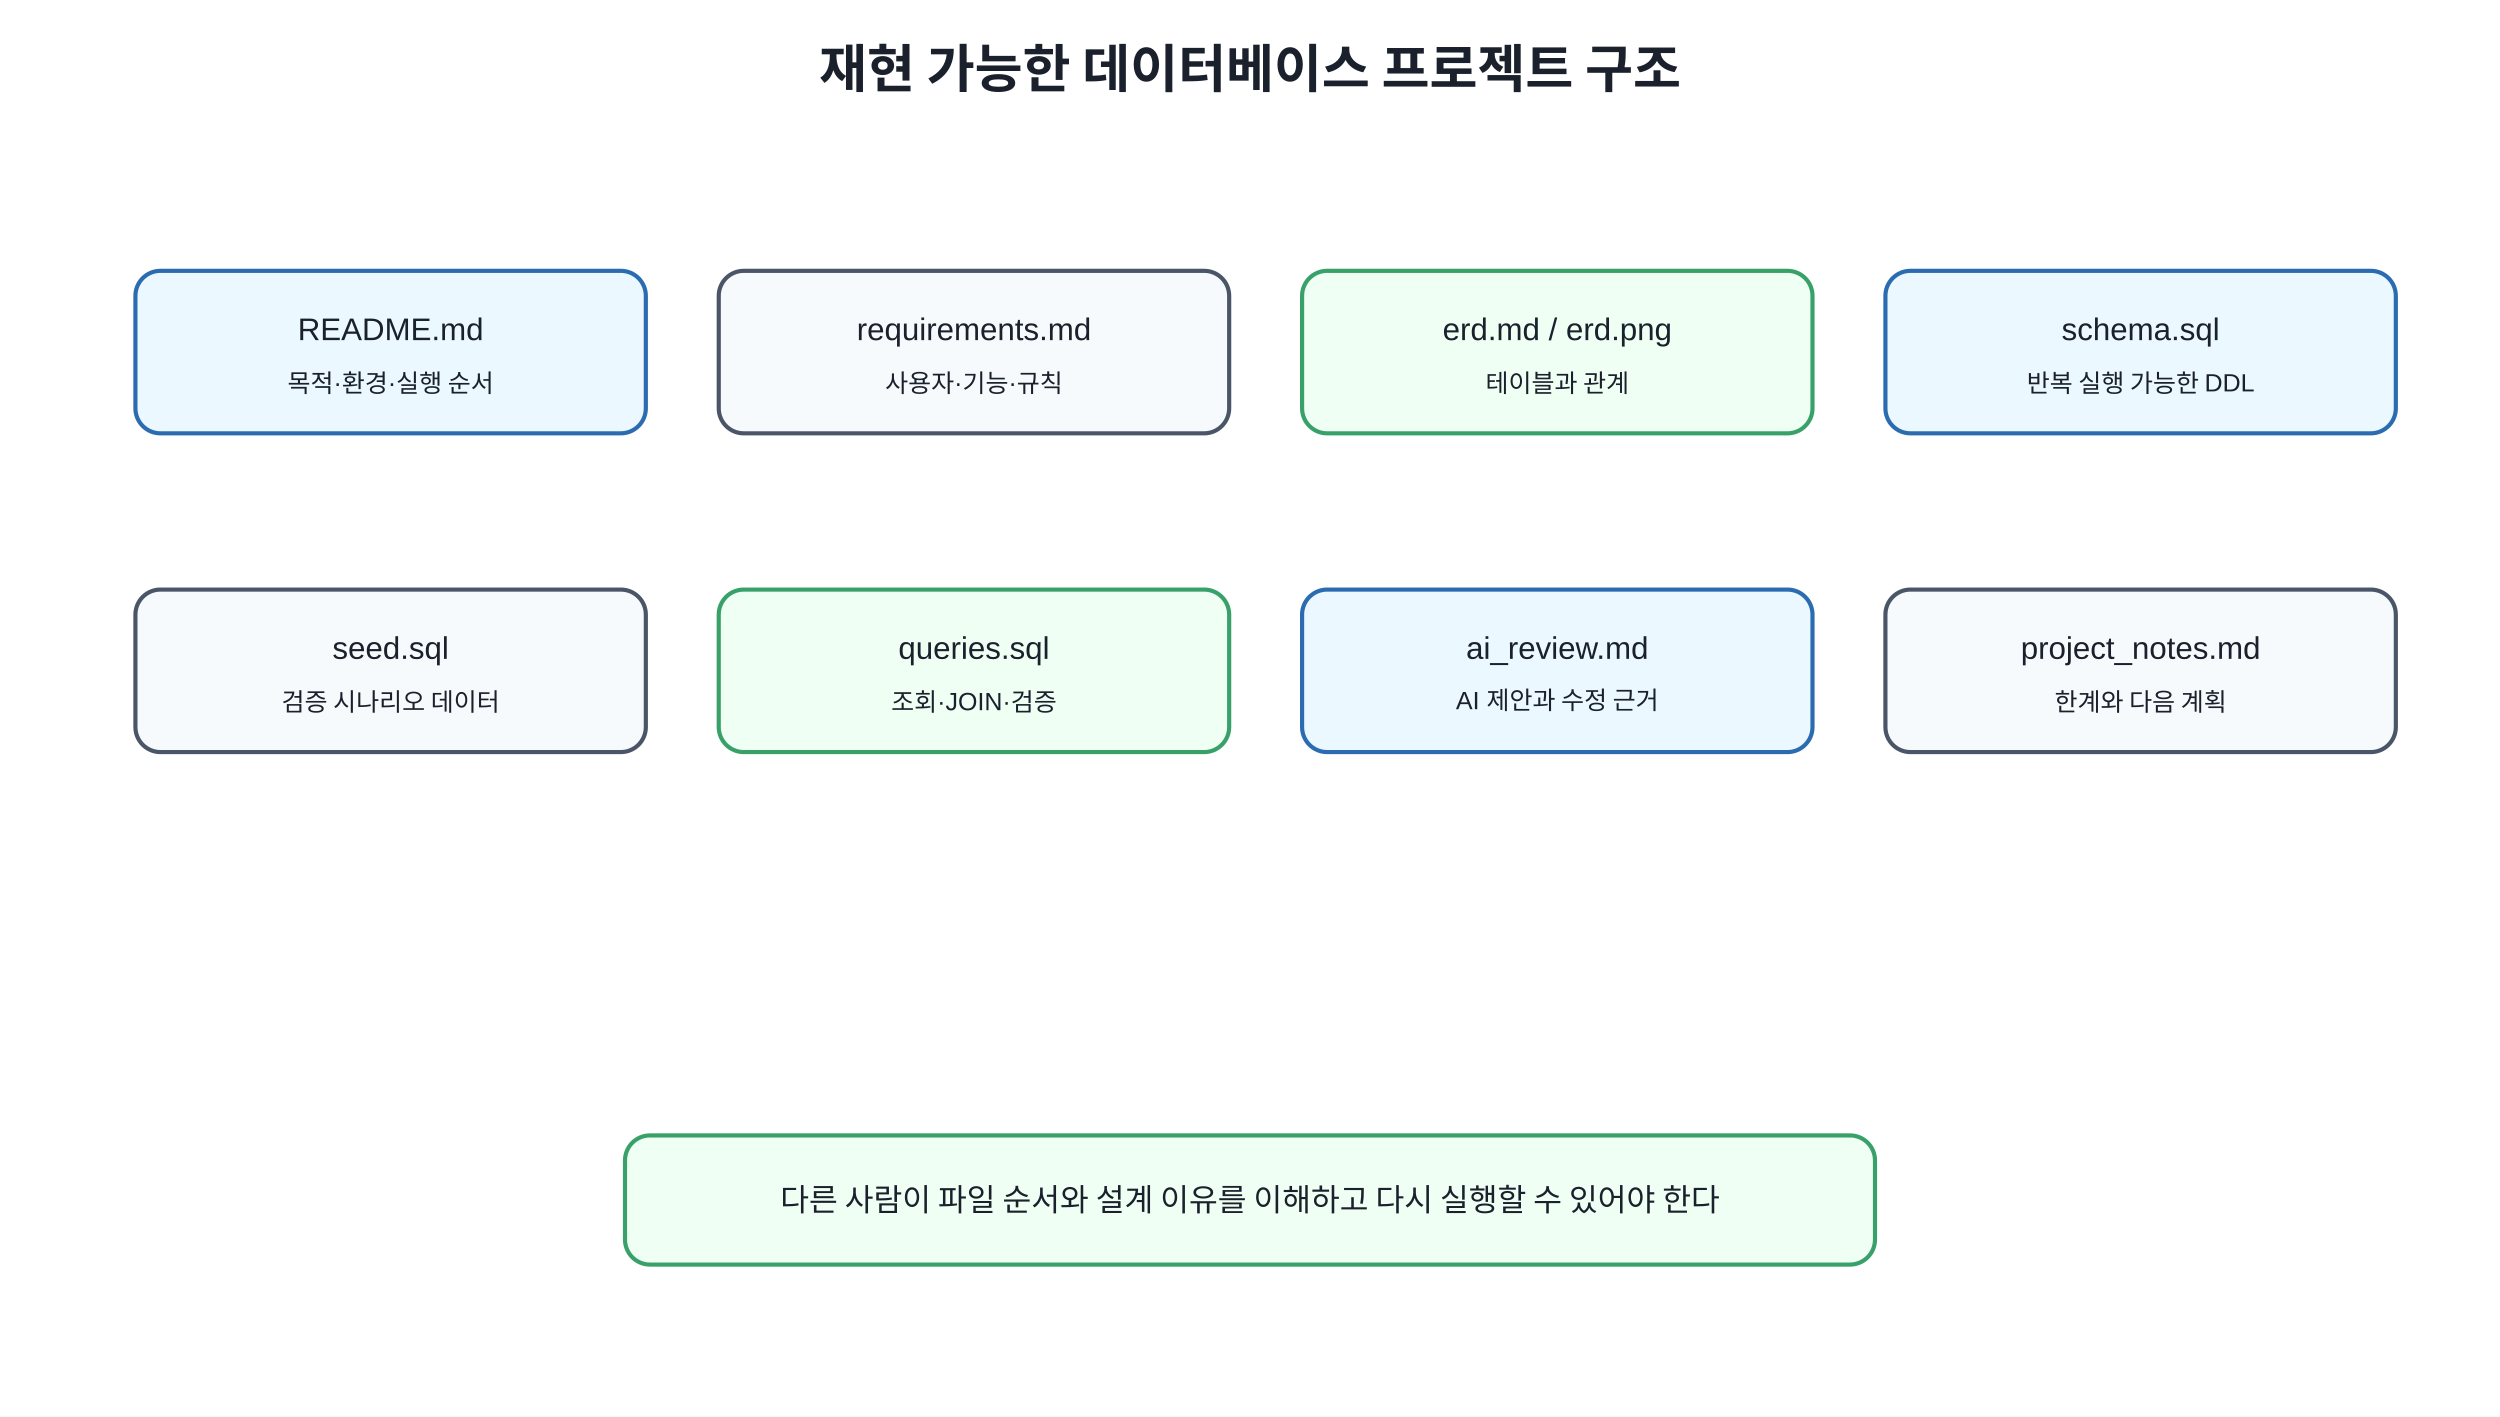
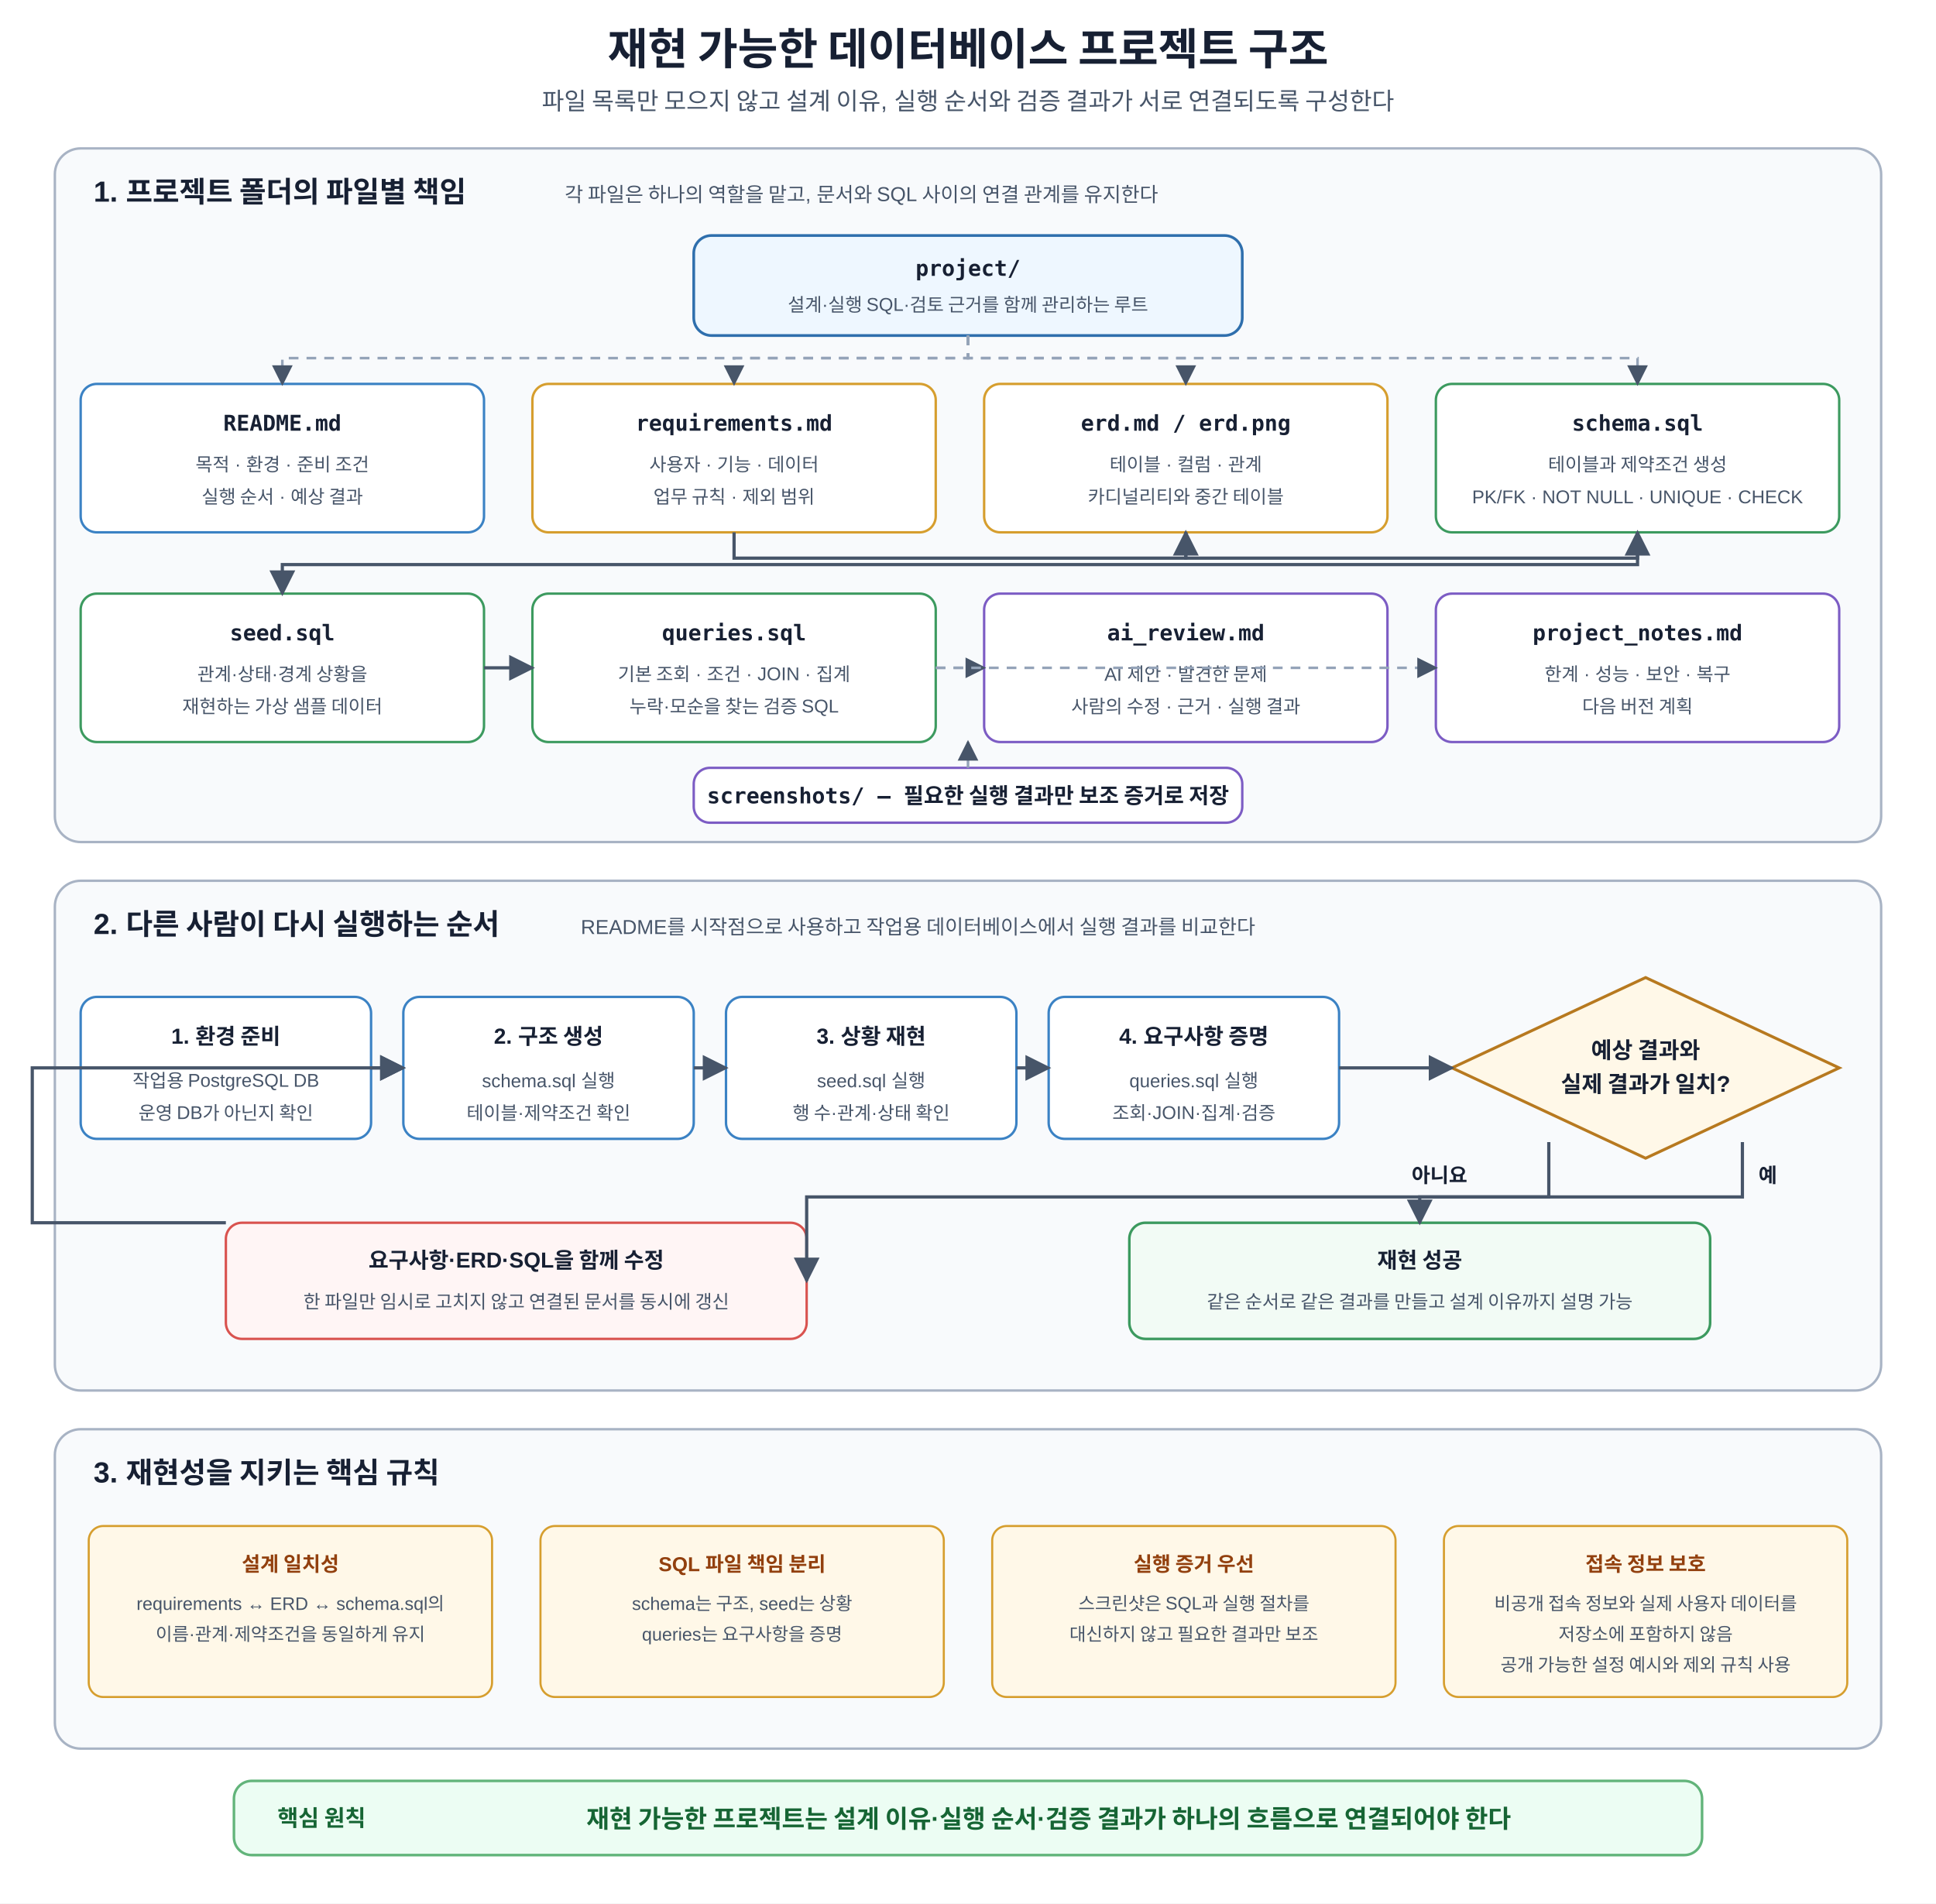
- <svg xmlns="http://www.w3.org/2000/svg" width="1200" height="680" viewBox="0 0 1200 680">
+ <svg xmlns="http://www.w3.org/2000/svg" width="1200" height="1180" viewBox="0 0 1200 1180" role="img" aria-labelledby="title desc">
  <defs>
-     <style>text{font-family:Malgun Gothic,Apple SD Gothic Neo,Noto Sans KR,Arial,sans-serif;fill:#1a202c}.t{font-size:25px;font-weight:700}.b{fill:#f7fafc;stroke:#4a5568;stroke-width:2;rx:12}.m{fill:#ebf8ff;stroke:#2b6cb0;stroke-width:2;rx:12}.g{fill:#f0fff4;stroke:#38a169;stroke-width:2;rx:12}.l{font-size:15px;text-anchor:middle;dominant-baseline:middle}.s{font-size:12px;text-anchor:middle;dominant-baseline:middle}</style>
+     <marker id="arrow" viewBox="0 0 10 10" refX="9" refY="5" markerWidth="8" markerHeight="8" orient="auto">
+       <path d="M0 0L10 5L0 10Z" fill="#475569" />
+     </marker>
+     <style>
+       text{font-family:Malgun Gothic,Apple SD Gothic Neo,Noto Sans KR,Arial,sans-serif;fill:#172033}
+       .title{font-size:27px;font-weight:700;text-anchor:middle}.subtitle{font-size:15px;text-anchor:middle;fill:#475569}
+       .section{fill:#f8fafc;stroke:#a8b3c4;stroke-width:1.5;rx:16}.sectionTitle{font-size:18px;font-weight:700}.sectionSub{font-size:12.5px;fill:#475569}
+       .root{fill:#eef7ff;stroke:#2f6fad;stroke-width:1.7;rx:11}.file{fill:#fff;stroke-width:1.5;rx:10}.doc{stroke:#3b82c4}.design{stroke:#d69e2e}.sql{stroke:#3c9a5f}.review{stroke:#7c5cc4}
+       .fileName{font-family:Consolas,D2Coding,monospace;font-size:13.5px;font-weight:700;text-anchor:middle}.fileRole{font-size:11.5px;text-anchor:middle;fill:#475569}
+       .flow{stroke:#475569;stroke-width:2;fill:none;marker-end:url(#arrow)}.relation{stroke:#94a3b8;stroke-width:1.6;fill:none;stroke-dasharray:6 5;marker-end:url(#arrow)}
+       .run{fill:#fff;stroke:#3b82c4;stroke-width:1.5;rx:10}.runTitle{font-size:13.5px;font-weight:700;text-anchor:middle}.runText{font-size:11.5px;text-anchor:middle;fill:#475569}
+       .decision{fill:#fff8e8;stroke:#b7791f;stroke-width:1.8}.decisionText{font-size:14px;font-weight:700;text-anchor:middle}.branch{font-size:12.5px;font-weight:700}
+       .fix{fill:#fff5f5;stroke:#d9534f;stroke-width:1.5;rx:10}.done{fill:#f2fbf5;stroke:#3c9a5f;stroke-width:1.6;rx:10}
+       .note{fill:#fff8e8;stroke:#d69e2e;stroke-width:1.3;rx:9}.noteTitle{font-size:12.5px;font-weight:700;text-anchor:middle;fill:#92400e}.noteText{font-size:11.2px;text-anchor:middle;fill:#475569}
+       .core{fill:#ecfdf3;stroke:#62b47a;stroke-width:1.6;rx:11}.coreLabel{font-size:14px;font-weight:700;fill:#166534}.coreText{font-size:15.5px;font-weight:700;text-anchor:middle;fill:#166534}
+     </style>
  </defs>
-   <rect width="100%" height="100%" fill="white" />
-   <text x="600" y="42" text-anchor="middle" class="t">재현 가능한 데이터베이스 프로젝트 구조</text>
-   <rect x="65" y="130" width="245" height="78" class="m" />
-   <text x="187.5" y="159" class="l">README.md</text>
-   <text x="187.5" y="184" class="s">목적·환경·실행 순서</text>
-   <rect x="345" y="130" width="245" height="78" class="b" />
-   <text x="467.5" y="159" class="l">requirements.md</text>
-   <text x="467.5" y="184" class="s">사용자·기능·규칙</text>
-   <rect x="625" y="130" width="245" height="78" class="g" />
-   <text x="747.5" y="159" class="l">erd.md / erd.png</text>
-   <text x="747.5" y="184" class="s">테이블과 관계</text>
-   <rect x="905" y="130" width="245" height="78" class="m" />
-   <text x="1027.5" y="159" class="l">schema.sql</text>
-   <text x="1027.5" y="184" class="s">반복 실행 가능한 DDL</text>
-   <rect x="65" y="283" width="245" height="78" class="b" />
-   <text x="187.5" y="312" class="l">seed.sql</text>
-   <text x="187.5" y="337" class="s">검증 시나리오 데이터</text>
-   <rect x="345" y="283" width="245" height="78" class="g" />
-   <text x="467.5" y="312" class="l">queries.sql</text>
-   <text x="467.5" y="337" class="s">조회·JOIN·검증</text>
-   <rect x="625" y="283" width="245" height="78" class="m" />
-   <text x="747.5" y="312" class="l">ai_review.md</text>
-   <text x="747.5" y="337" class="s">AI 제안과 수정 근거</text>
-   <rect x="905" y="283" width="245" height="78" class="b" />
-   <text x="1027.5" y="312" class="l">project_notes.md</text>
-   <text x="1027.5" y="337" class="s">한계와 다음 계획</text>
-   <rect x="300" y="545" width="600" height="62" class="g" />
-   <text x="600" y="576" class="l">다른 사람이 파일 순서와 설계 이유를 이해하고 다시 실행할 수 있어야 한다</text>
+   <rect width="1200" height="1180" fill="#fff" />
+   <text x="600" y="40" class="title">재현 가능한 데이터베이스 프로젝트 구조</text>
+   <text x="600" y="68" class="subtitle">파일 목록만 모으지 않고 설계 이유, 실행 순서와 검증 결과가 서로 연결되도록 구성한다</text>
+   <rect x="34" y="92" width="1132" height="430" class="section" />
+   <text x="58" y="125" class="sectionTitle">1. 프로젝트 폴더의 파일별 책임</text>
+   <text x="350" y="125" class="sectionSub">각 파일은 하나의 역할을 맡고, 문서와 SQL 사이의 연결 관계를 유지한다</text>
+   <rect x="430" y="146" width="340" height="62" class="root" />
+   <text x="600" y="171" class="fileName">project/</text>
+   <text x="600" y="193" class="fileRole">설계·실행 SQL·검토 근거를 함께 관리하는 루트</text>
+   <rect x="50" y="238" width="250" height="92" class="file doc" />
+   <text x="175" y="267" class="fileName">README.md</text>
+   <text x="175" y="292" class="fileRole">목적 · 환경 · 준비 조건</text>
+   <text x="175" y="312" class="fileRole">실행 순서 · 예상 결과</text>
+   <rect x="330" y="238" width="250" height="92" class="file design" />
+   <text x="455" y="267" class="fileName">requirements.md</text>
+   <text x="455" y="292" class="fileRole">사용자 · 기능 · 데이터</text>
+   <text x="455" y="312" class="fileRole">업무 규칙 · 제외 범위</text>
+   <rect x="610" y="238" width="250" height="92" class="file design" />
+   <text x="735" y="267" class="fileName">erd.md / erd.png</text>
+   <text x="735" y="292" class="fileRole">테이블 · 컬럼 · 관계</text>
+   <text x="735" y="312" class="fileRole">카디널리티와 중간 테이블</text>
+   <rect x="890" y="238" width="250" height="92" class="file sql" />
+   <text x="1015" y="267" class="fileName">schema.sql</text>
+   <text x="1015" y="292" class="fileRole">테이블과 제약조건 생성</text>
+   <text x="1015" y="312" class="fileRole">PK/FK · NOT NULL · UNIQUE · CHECK</text>
+   <rect x="50" y="368" width="250" height="92" class="file sql" />
+   <text x="175" y="397" class="fileName">seed.sql</text>
+   <text x="175" y="422" class="fileRole">관계·상태·경계 상황을</text>
+   <text x="175" y="442" class="fileRole">재현하는 가상 샘플 데이터</text>
+   <rect x="330" y="368" width="250" height="92" class="file sql" />
+   <text x="455" y="397" class="fileName">queries.sql</text>
+   <text x="455" y="422" class="fileRole">기본 조회 · 조건 · JOIN · 집계</text>
+   <text x="455" y="442" class="fileRole">누락·모순을 찾는 검증 SQL</text>
+   <rect x="610" y="368" width="250" height="92" class="file review" />
+   <text x="735" y="397" class="fileName">ai_review.md</text>
+   <text x="735" y="422" class="fileRole">AI 제안 · 발견한 문제</text>
+   <text x="735" y="442" class="fileRole">사람의 수정 · 근거 · 실행 결과</text>
+   <rect x="890" y="368" width="250" height="92" class="file review" />
+   <text x="1015" y="397" class="fileName">project_notes.md</text>
+   <text x="1015" y="422" class="fileRole">한계 · 성능 · 보안 · 복구</text>
+   <text x="1015" y="442" class="fileRole">다음 버전 계획</text>
+   <rect x="430" y="476" width="340" height="34" class="file review" />
+   <text x="600" y="498" class="fileName">screenshots/ — 필요한 실행 결과만 보조 증거로 저장</text>
+   <path d="M600 208V222H175V238" class="relation" />
+   <path d="M600 208V222H455V238" class="relation" />
+   <path d="M600 208V222H735V238" class="relation" />
+   <path d="M600 208V222H1015V238" class="relation" />
+   <path d="M455 330V346H735V330" class="flow" />
+   <path d="M735 330V346H1015V330" class="flow" />
+   <path d="M1015 330V350H175V368" class="flow" />
+   <path d="M300 414H330" class="flow" />
+   <path d="M580 414H610" class="relation" />
+   <path d="M580 414H890" class="relation" />
+   <path d="M600 476V460" class="relation" />
+   <rect x="34" y="546" width="1132" height="316" class="section" />
+   <text x="58" y="579" class="sectionTitle">2. 다른 사람이 다시 실행하는 순서</text>
+   <text x="360" y="579" class="sectionSub">README를 시작점으로 사용하고 작업용 데이터베이스에서 실행 결과를 비교한다</text>
+   <rect x="50" y="618" width="180" height="88" class="run" />
+   <text x="140" y="647" class="runTitle">1. 환경 준비</text>
+   <text x="140" y="674" class="runText">작업용 PostgreSQL DB</text>
+   <text x="140" y="694" class="runText">운영 DB가 아닌지 확인</text>
+   <rect x="250" y="618" width="180" height="88" class="run" />
+   <text x="340" y="647" class="runTitle">2. 구조 생성</text>
+   <text x="340" y="674" class="runText">schema.sql 실행</text>
+   <text x="340" y="694" class="runText">테이블·제약조건 확인</text>
+   <rect x="450" y="618" width="180" height="88" class="run" />
+   <text x="540" y="647" class="runTitle">3. 상황 재현</text>
+   <text x="540" y="674" class="runText">seed.sql 실행</text>
+   <text x="540" y="694" class="runText">행 수·관계·상태 확인</text>
+   <rect x="650" y="618" width="180" height="88" class="run" />
+   <text x="740" y="647" class="runTitle">4. 요구사항 증명</text>
+   <text x="740" y="674" class="runText">queries.sql 실행</text>
+   <text x="740" y="694" class="runText">조회·JOIN·집계·검증</text>
+   <polygon points="1020,606 1140,662 1020,718 900,662" class="decision" />
+   <text x="1020" y="656" class="decisionText">예상 결과와</text>
+   <text x="1020" y="677" class="decisionText">실제 결과가 일치?</text>
+   <path d="M230 662H250" class="flow" />
+   <path d="M430 662H450" class="flow" />
+   <path d="M630 662H650" class="flow" />
+   <path d="M830 662H900" class="flow" />
+   <rect x="140" y="758" width="360" height="72" class="fix" />
+   <text x="320" y="786" class="runTitle">요구사항·ERD·SQL을 함께 수정</text>
+   <text x="320" y="811" class="runText">한 파일만 임시로 고치지 않고 연결된 문서를 동시에 갱신</text>
+   <rect x="700" y="758" width="360" height="72" class="done" />
+   <text x="880" y="786" class="runTitle">재현 성공</text>
+   <text x="880" y="811" class="runText">같은 순서로 같은 결과를 만들고 설계 이유까지 설명 가능</text>
+   <path d="M960 708V742H500V794" class="flow" />
+   <text x="875" y="733" class="branch" fill="#b42318">아니요</text>
+   <path d="M1080 708V742H880V758" class="flow" />
+   <text x="1090" y="733" class="branch" fill="#166534">예</text>
+   <path d="M140 758H20V662H250" class="flow" />
+   <rect x="34" y="886" width="1132" height="198" class="section" />
+   <text x="58" y="919" class="sectionTitle">3. 재현성을 지키는 핵심 규칙</text>
+   <rect x="55" y="946" width="250" height="106" class="note" />
+   <text x="180" y="974" class="noteTitle">설계 일치성</text>
+   <text x="180" y="998" class="noteText">requirements ↔ ERD ↔ schema.sql의</text>
+   <text x="180" y="1017" class="noteText">이름·관계·제약조건을 동일하게 유지</text>
+   <rect x="335" y="946" width="250" height="106" class="note" />
+   <text x="460" y="974" class="noteTitle">SQL 파일 책임 분리</text>
+   <text x="460" y="998" class="noteText">schema는 구조, seed는 상황</text>
+   <text x="460" y="1017" class="noteText">queries는 요구사항을 증명</text>
+   <rect x="615" y="946" width="250" height="106" class="note" />
+   <text x="740" y="974" class="noteTitle">실행 증거 우선</text>
+   <text x="740" y="998" class="noteText">스크린샷은 SQL과 실행 절차를</text>
+   <text x="740" y="1017" class="noteText">대신하지 않고 필요한 결과만 보조</text>
+   <rect x="895" y="946" width="250" height="106" class="note" />
+   <text x="1020" y="974" class="noteTitle">접속 정보 보호</text>
+   <text x="1020" y="998" class="noteText">비공개 접속 정보와 실제 사용자 데이터를</text>
+   <text x="1020" y="1017" class="noteText">저장소에 포함하지 않음</text>
+   <text x="1020" y="1036" class="noteText">공개 가능한 설정 예시와 제외 규칙 사용</text>
+   <rect x="145" y="1104" width="910" height="46" class="core" />
+   <text x="172" y="1132" class="coreLabel">핵심 원칙</text>
+   <text x="650" y="1133" class="coreText">재현 가능한 프로젝트는 설계 이유·실행 순서·검증 결과가 하나의 흐름으로 연결되어야 한다</text>
</svg>
